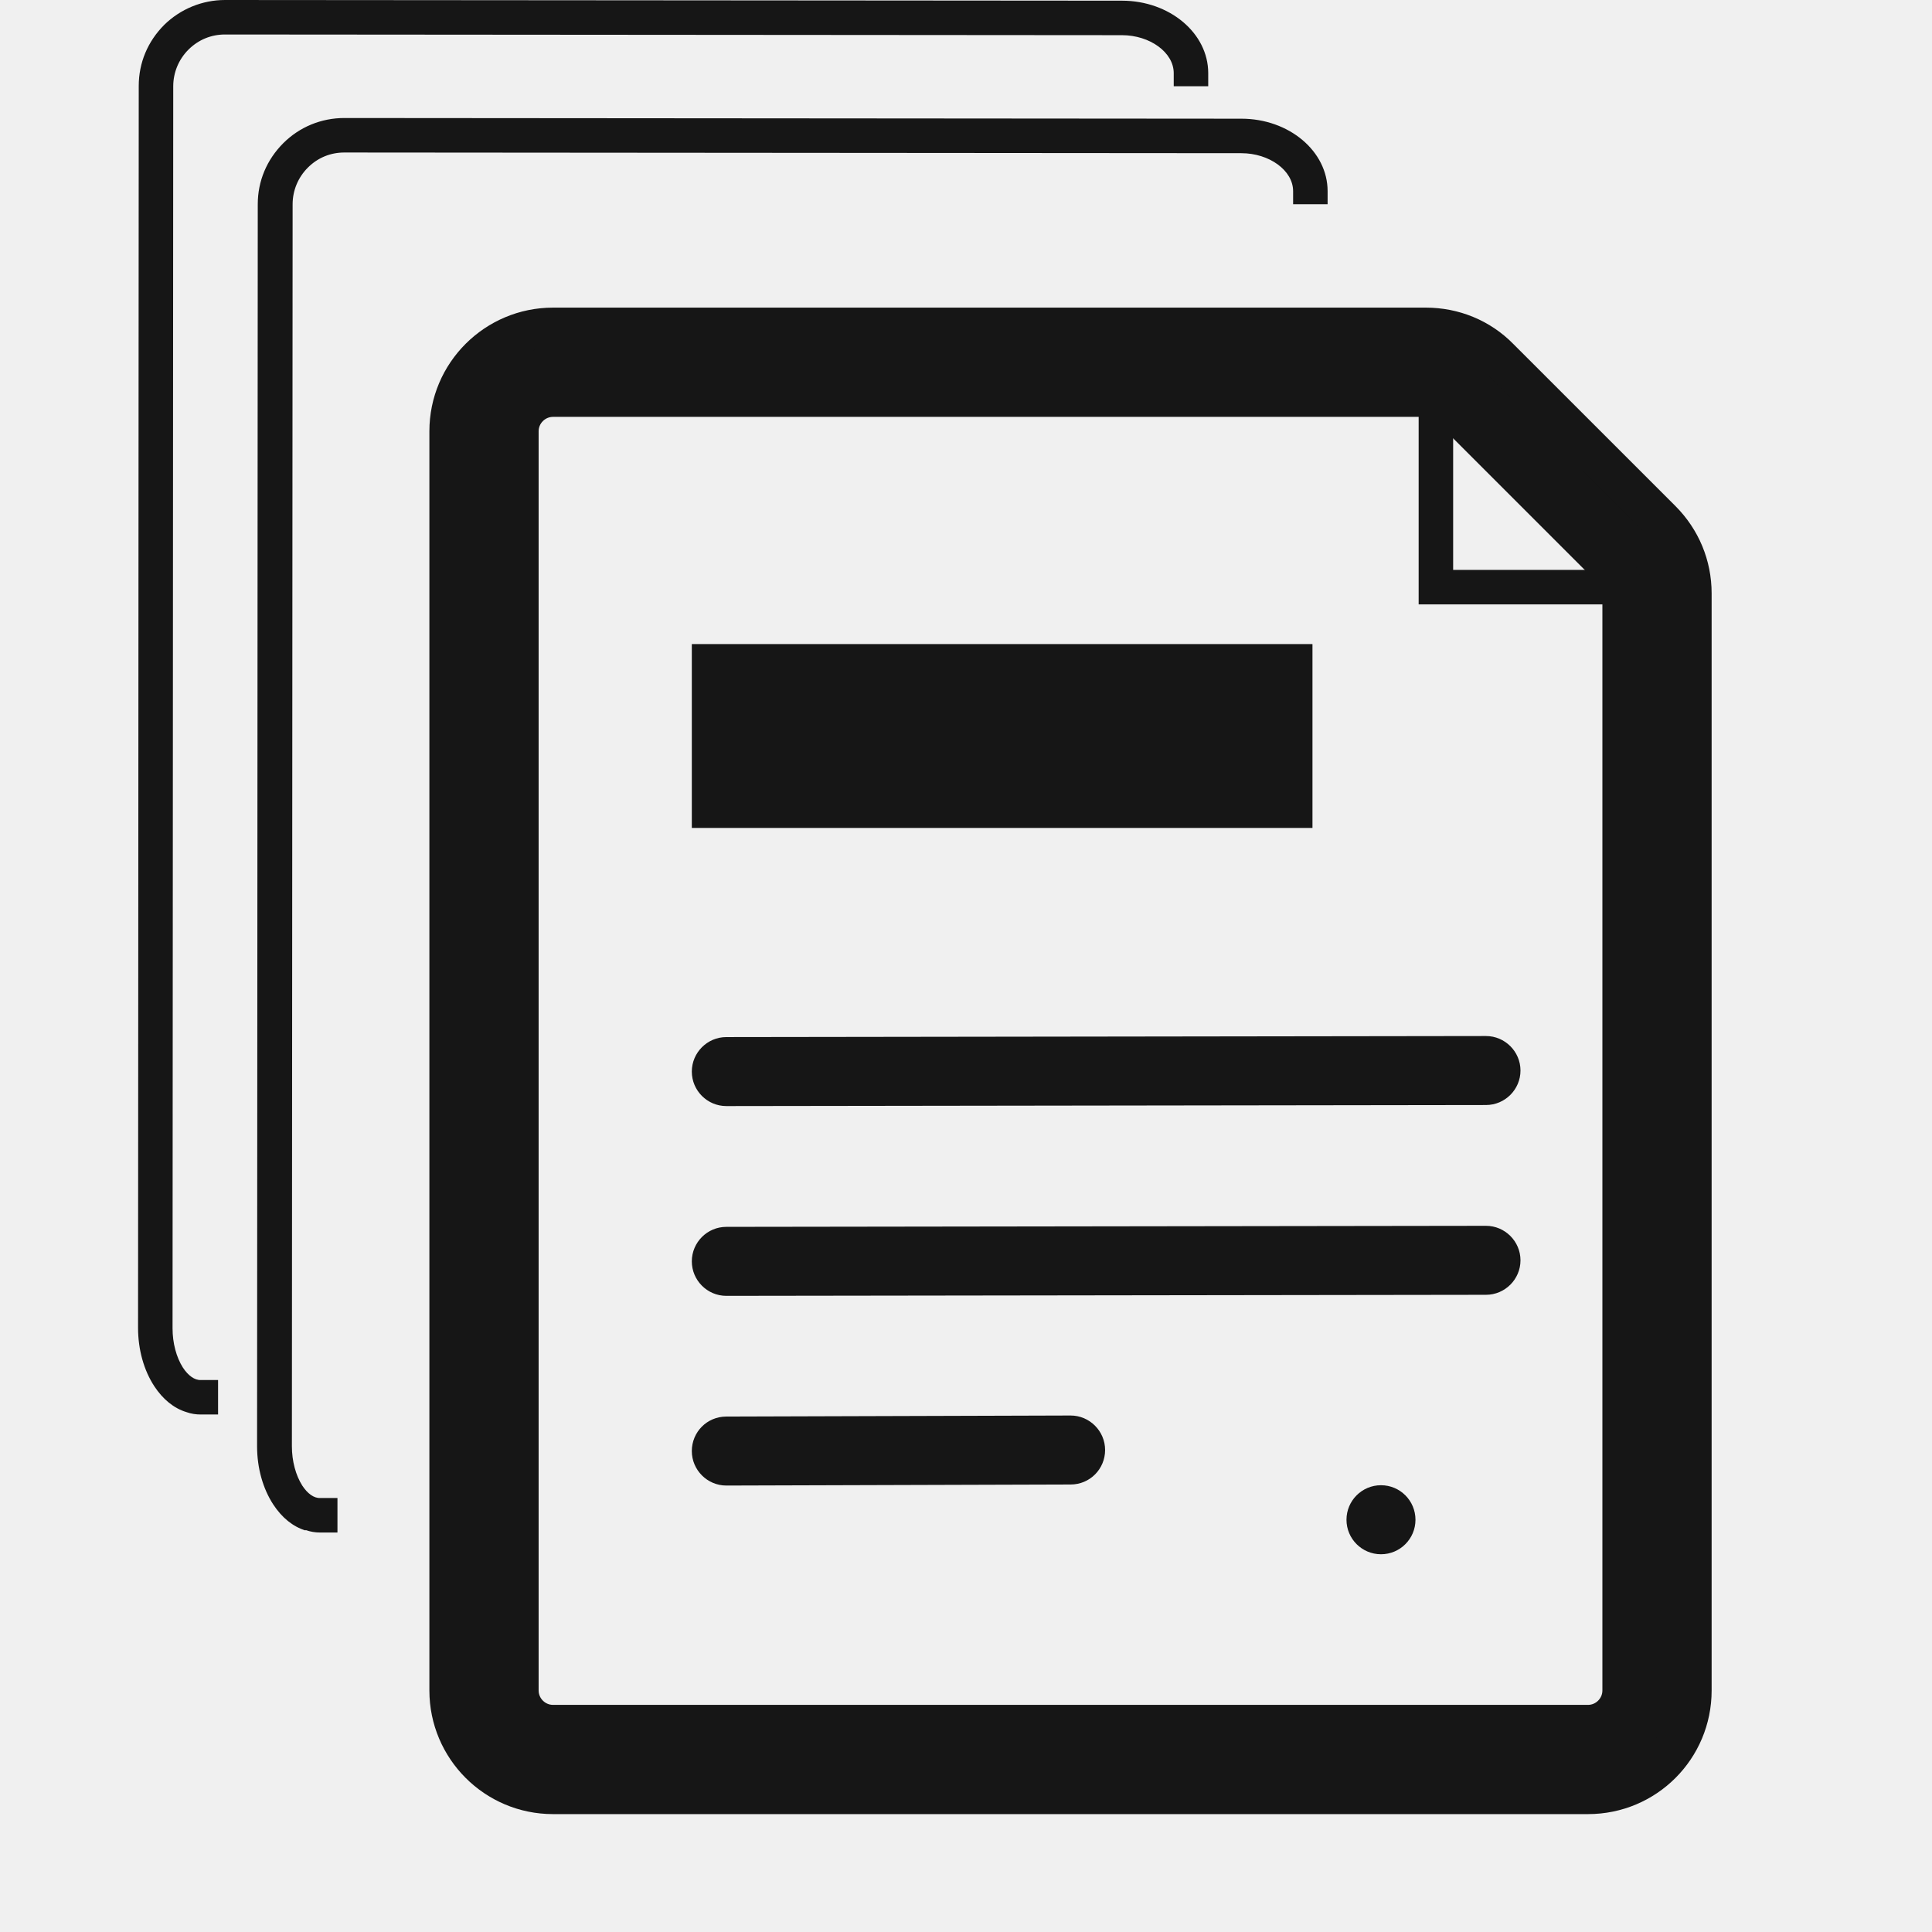
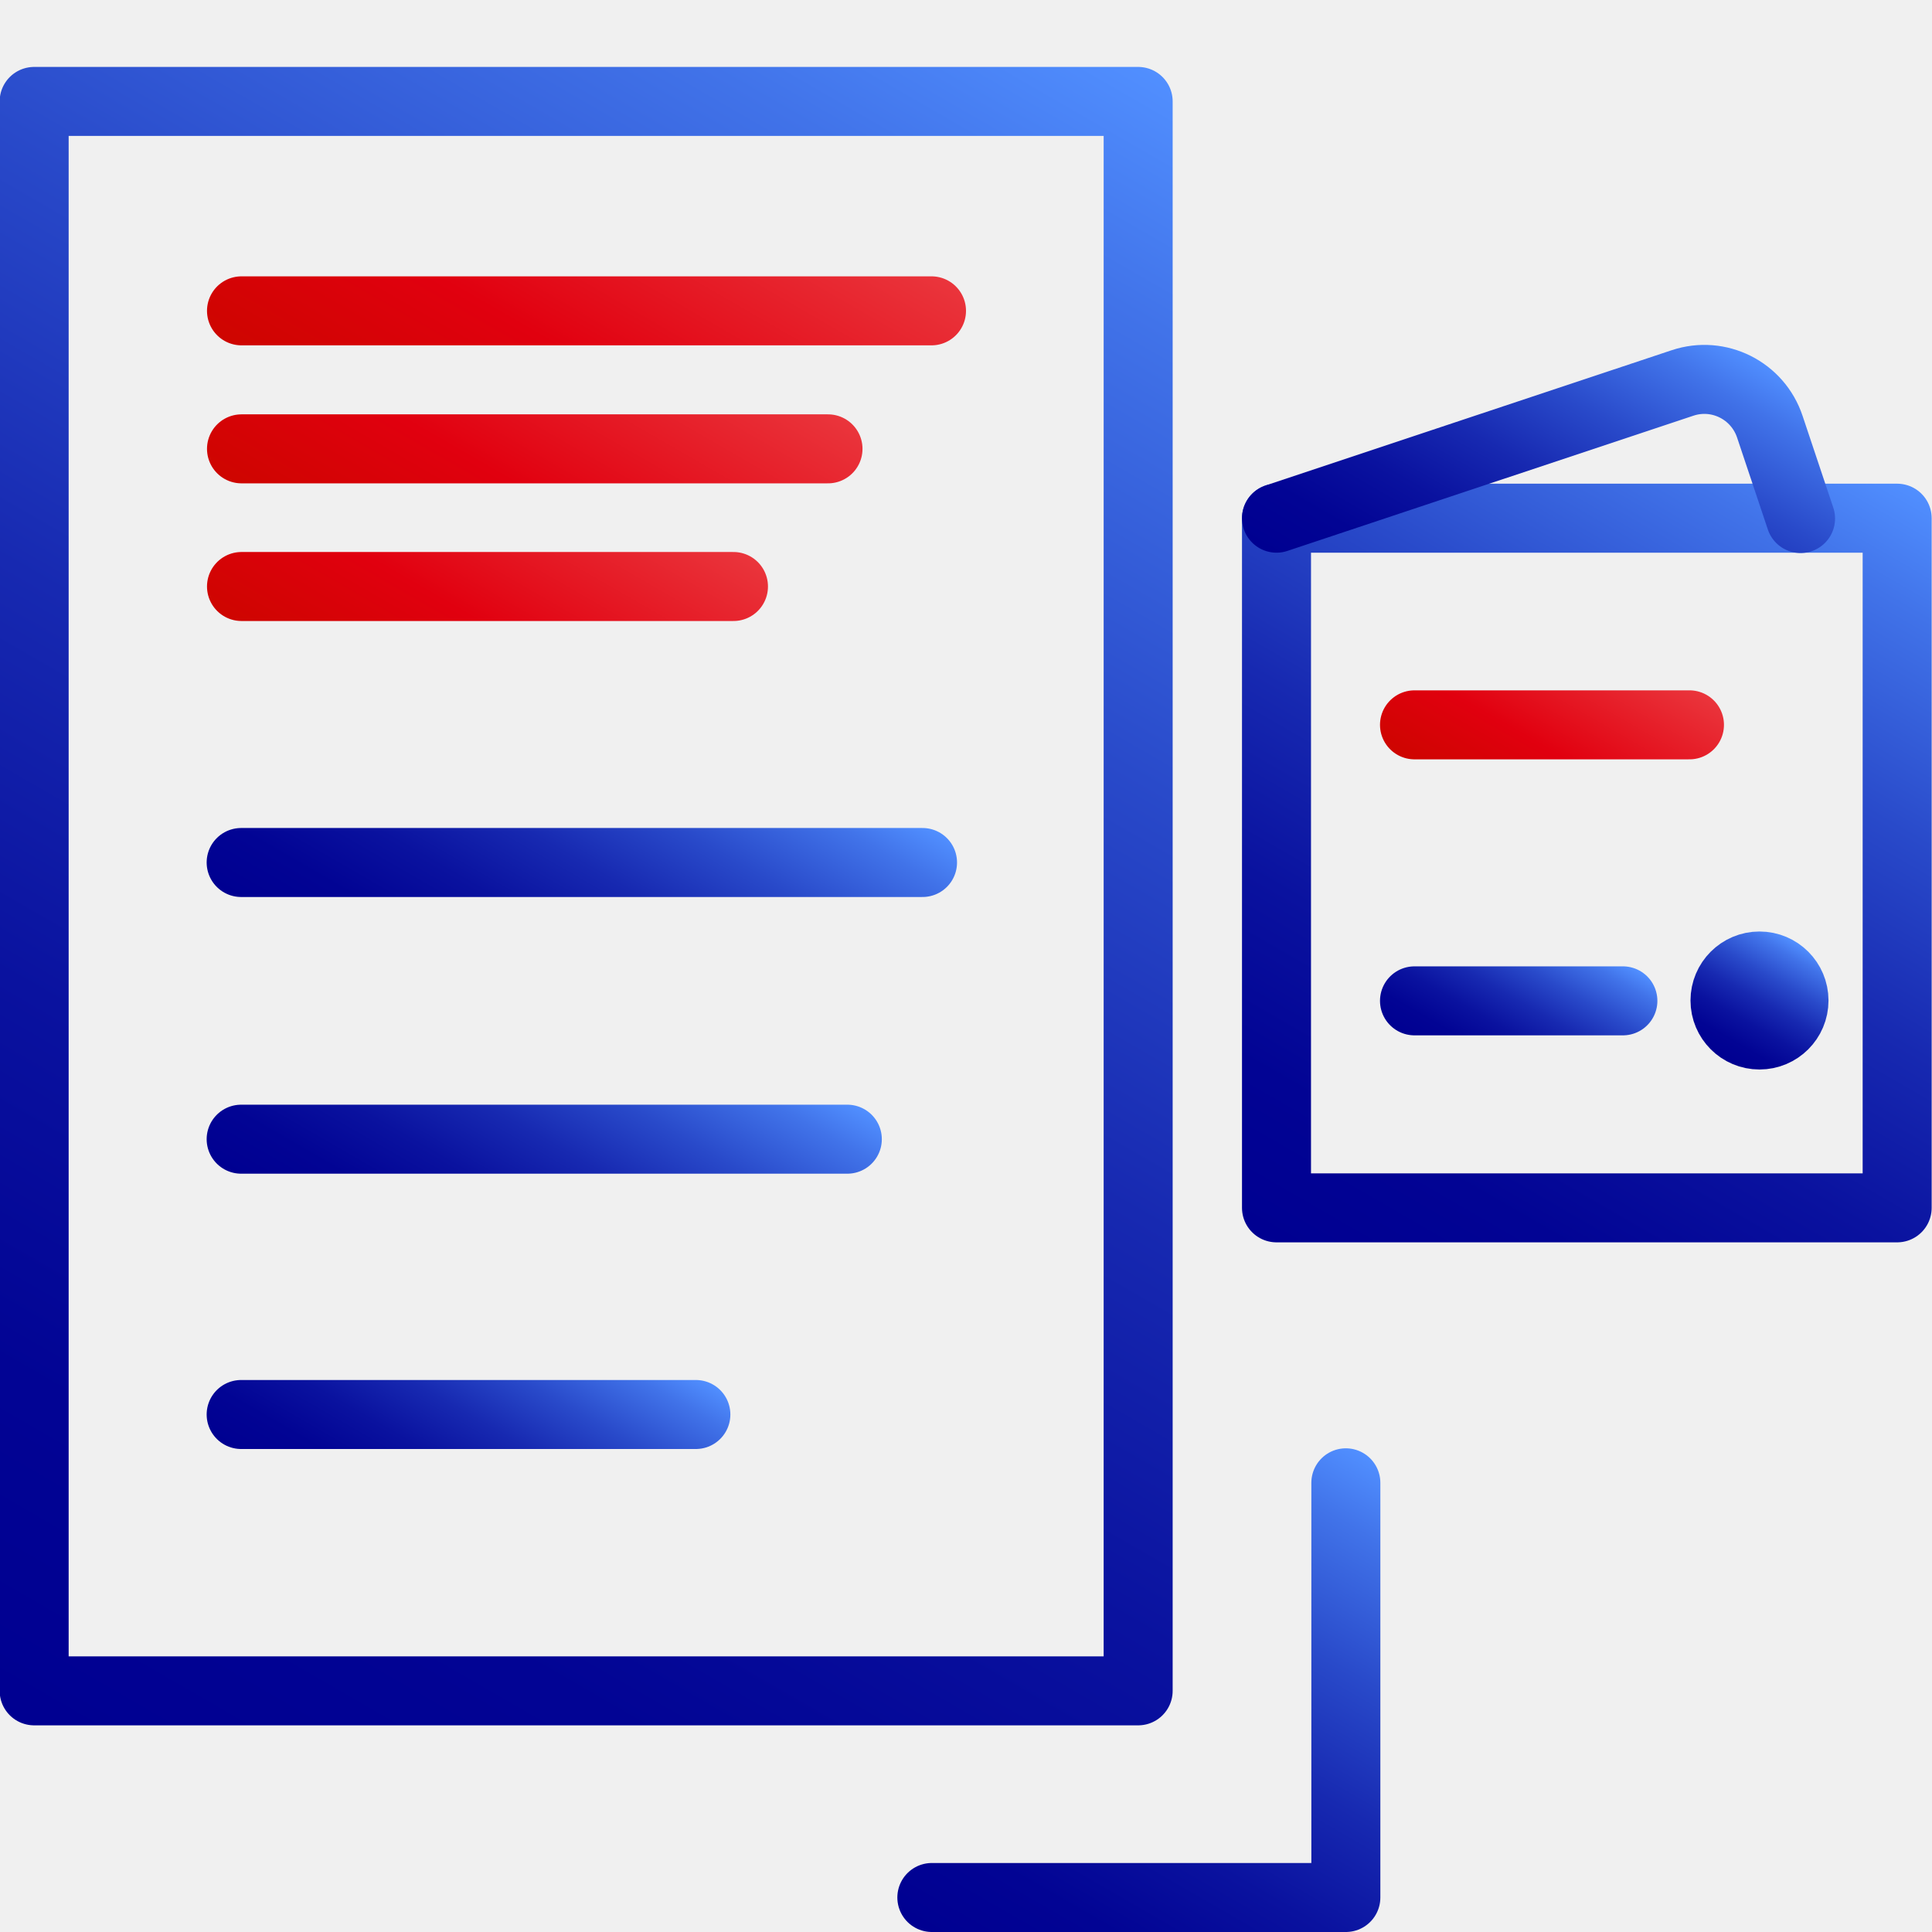
- <svg xmlns="http://www.w3.org/2000/svg" width="48" height="48" viewBox="0 0 48 48" fill="none">
-   <g clip-path="url(#clip0_4523_39925)">
-     <path d="M39.454 44.571H13.739C12.316 44.571 11.168 43.414 11.168 42V10.714C11.168 9.291 12.325 8.143 13.739 8.143H35.425C36.111 8.143 36.762 8.408 37.242 8.897L41.271 12.925C41.759 13.414 42.025 14.057 42.025 14.743V42C42.025 43.423 40.877 44.571 39.454 44.571ZM13.739 9.857C13.268 9.857 12.882 10.243 12.882 10.714V42C12.882 42.471 13.268 42.857 13.739 42.857H39.454C39.925 42.857 40.311 42.471 40.311 42V14.743C40.311 14.511 40.217 14.297 40.054 14.134L36.025 10.105C35.862 9.943 35.648 9.857 35.416 9.857H13.739Z" fill="#161616" stroke="#161616" />
-     <path d="M7.587 38.023C7.278 37.929 7.004 37.706 6.79 37.38C6.532 36.986 6.387 36.472 6.387 35.932L6.404 5.074C6.404 4.5 6.627 3.969 7.038 3.557C7.441 3.155 7.981 2.932 8.555 2.932L30.841 2.949C32.024 2.949 32.984 3.755 32.984 4.749V5.074H32.127V4.749C32.127 4.234 31.535 3.806 30.841 3.806L8.555 3.789C8.212 3.789 7.895 3.917 7.647 4.166C7.407 4.406 7.27 4.732 7.27 5.074L7.252 35.932C7.252 36.3 7.347 36.652 7.51 36.909C7.638 37.106 7.801 37.226 7.955 37.217H8.384V38.075H7.955C7.835 38.075 7.715 38.057 7.595 38.014L7.587 38.023Z" fill="#161616" />
-     <path d="M4.63 35.083C4.321 34.989 4.047 34.766 3.833 34.44C3.575 34.046 3.43 33.531 3.43 32.991L3.447 2.134C3.447 1.56 3.67 1.029 4.081 0.617C4.484 0.223 5.024 0 5.59 0L27.875 0.017C29.058 0.017 30.018 0.823 30.018 1.817V2.143H29.161V1.817C29.161 1.303 28.57 0.874 27.875 0.874L5.59 0.857C5.247 0.857 4.93 0.986 4.681 1.234C4.441 1.474 4.304 1.8 4.304 2.143L4.287 33C4.287 33.369 4.381 33.72 4.544 33.977C4.673 34.174 4.835 34.294 4.99 34.286H5.418V35.143H4.99C4.87 35.143 4.75 35.126 4.63 35.083V35.083Z" fill="#161616" />
-     <path d="M32.608 16.002H17.188V20.57H32.608V16.002Z" fill="#161616" />
-     <path d="M40.706 15.016H35.246V9.428H36.103V14.159H40.706V15.016Z" fill="#161616" />
-     <path d="M34.31 38.615C34.784 38.615 35.167 38.231 35.167 37.758C35.167 37.284 34.784 36.9 34.31 36.9C33.837 36.9 33.453 37.284 33.453 37.758C33.453 38.231 33.837 38.615 34.31 38.615Z" fill="#161616" />
-     <path d="M18.045 32.195C17.573 32.195 17.188 31.809 17.188 31.338C17.188 30.866 17.573 30.481 18.045 30.481L36.919 30.455C37.39 30.455 37.776 30.841 37.776 31.312C37.776 31.784 37.39 32.169 36.919 32.169L18.045 32.195Z" fill="#161616" />
-     <path d="M18.045 27.48C17.573 27.48 17.188 27.095 17.188 26.623C17.188 26.152 17.573 25.766 18.045 25.766L36.919 25.74C37.39 25.74 37.776 26.126 37.776 26.597C37.776 27.069 37.39 27.454 36.919 27.454L18.045 27.48Z" fill="#161616" />
-     <path d="M18.045 36.908C17.573 36.908 17.188 36.522 17.188 36.051C17.188 35.579 17.565 35.194 18.045 35.194L26.599 35.168C27.07 35.168 27.456 35.554 27.456 36.025C27.456 36.496 27.079 36.882 26.599 36.882L18.045 36.908Z" fill="#161616" />
+ <svg xmlns="http://www.w3.org/2000/svg" xmlns:xlink="http://www.w3.org/1999/xlink" viewBox="0 0 56 56">
+   <defs>
+     <style>
+       .cls-1 {
+         stroke-width: 0px;
+       }
+ 
+       .cls-1, .cls-2, .cls-3, .cls-4, .cls-5, .cls-6, .cls-7, .cls-8, .cls-9, .cls-10, .cls-11, .cls-12, .cls-13, .cls-14 {
+         fill: none;
+       }
+ 
+       .cls-2 {
+         stroke: url(#Dégradé_sans_nom_108);
+       }
+ 
+       .cls-2, .cls-3, .cls-4, .cls-5, .cls-6, .cls-7, .cls-8, .cls-9, .cls-10, .cls-11, .cls-12, .cls-13, .cls-14 {
+         stroke-linecap: round;
+         stroke-linejoin: round;
+         stroke-width: 2px;
+       }
+ 
+       .cls-3 {
+         stroke: url(#Dégradé_sans_nom_140);
+       }
+ 
+       .cls-4 {
+         stroke: url(#Dégradé_sans_nom_108-5);
+       }
+ 
+       .cls-5 {
+         stroke: url(#Dégradé_sans_nom_108-3);
+       }
+ 
+       .cls-6 {
+         stroke: url(#Dégradé_sans_nom_108-2);
+       }
+ 
+       .cls-7 {
+         stroke: url(#Dégradé_sans_nom_108-4);
+       }
+ 
+       .cls-8 {
+         stroke: url(#Dégradé_sans_nom_108-6);
+       }
+ 
+       .cls-9 {
+         stroke: url(#Dégradé_sans_nom_108-8);
+       }
+ 
+       .cls-10 {
+         stroke: url(#Dégradé_sans_nom_108-7);
+       }
+ 
+       .cls-11 {
+         stroke: url(#Dégradé_sans_nom_108-9);
+       }
+ 
+       .cls-12 {
+         stroke: url(#Dégradé_sans_nom_140-3);
+       }
+ 
+       .cls-13 {
+         stroke: url(#Dégradé_sans_nom_140-4);
+       }
+ 
+       .cls-14 {
+         stroke: url(#Dégradé_sans_nom_140-2);
+       }
+     </style>
+     <linearGradient id="Dégradé_sans_nom_108" data-name="Dégradé sans nom 108" x1="2.52" y1="51.04" x2="31.47" y2=".9" gradientUnits="userSpaceOnUse">
+       <stop offset="0" stop-color="#000091" />
+       <stop offset=".15" stop-color="#020494" />
+       <stop offset=".32" stop-color="#0a129f" />
+       <stop offset=".5" stop-color="#1729b1" />
+       <stop offset=".69" stop-color="#294aca" />
+       <stop offset=".89" stop-color="#4173e9" />
+       <stop offset="1" stop-color="#518fff" />
+     </linearGradient>
+     <linearGradient id="Dégradé_sans_nom_108-2" data-name="Dégradé sans nom 108" x1="31.01" y1="58.47" x2="40.22" y2="42.52" xlink:href="#Dégradé_sans_nom_108" />
+     <linearGradient id="Dégradé_sans_nom_140" data-name="Dégradé sans nom 140" x1="14" y1="14.21" x2="20" y2="3.82" gradientUnits="userSpaceOnUse">
+       <stop offset="0" stop-color="#ce0500" />
+       <stop offset=".39" stop-color="#e1000f" />
+       <stop offset="1" stop-color="#ea353c" />
+     </linearGradient>
+     <linearGradient id="Dégradé_sans_nom_140-2" data-name="Dégradé sans nom 140" x1="12.87" y1="17.56" x2="18.12" y2="8.46" xlink:href="#Dégradé_sans_nom_140" />
+     <linearGradient id="Dégradé_sans_nom_140-3" data-name="Dégradé sans nom 140" x1="11.85" y1="20.95" x2="16.41" y2="13.04" xlink:href="#Dégradé_sans_nom_140" />
+     <linearGradient id="Dégradé_sans_nom_108-3" data-name="Dégradé sans nom 108" x1="13.9" y1="30.14" x2="19.83" y2="19.86" xlink:href="#Dégradé_sans_nom_108" />
+     <linearGradient id="Dégradé_sans_nom_108-4" data-name="Dégradé sans nom 108" x1="42.76" y1="31.19" x2="45.27" y2="26.84" xlink:href="#Dégradé_sans_nom_108" />
+     <linearGradient id="Dégradé_sans_nom_108-5" data-name="Dégradé sans nom 108" x1="13.08" y1="37.69" x2="18.47" y2="28.35" xlink:href="#Dégradé_sans_nom_108" />
+     <linearGradient id="Dégradé_sans_nom_108-6" data-name="Dégradé sans nom 108" x1="11.44" y1="44.72" x2="15.73" y2="37.28" xlink:href="#Dégradé_sans_nom_108" />
+     <linearGradient id="Dégradé_sans_nom_108-7" data-name="Dégradé sans nom 108" x1="38.92" y1="37.27" x2="53.08" y2="12.76" xlink:href="#Dégradé_sans_nom_108" />
+     <linearGradient id="Dégradé_sans_nom_108-8" data-name="Dégradé sans nom 108" x1="42.2" y1="19.17" x2="48.17" y2="8.82" xlink:href="#Dégradé_sans_nom_108" />
+     <linearGradient id="Dégradé_sans_nom_140-4" data-name="Dégradé sans nom 140" x1="43.49" y1="23.61" x2="46.48" y2="18.42" xlink:href="#Dégradé_sans_nom_140" />
+     <linearGradient id="Dégradé_sans_nom_108-9" data-name="Dégradé sans nom 108" x1="50" y1="30.73" x2="52" y2="27.27" xlink:href="#Dégradé_sans_nom_108" />
+   </defs>
+   <g id="ICONES">
+     <rect class="cls-2" x=".99" y="2.94" width="32" height="46.07" />
+     <polyline class="cls-6" points="39.01 42.98 39.01 55 27.01 55" />
+     <line class="cls-3" x1="7" y1="9.01" x2="27" y2="9.01" />
+     <line class="cls-14" x1="7" y1="13.01" x2="24" y2="13.01" />
+     <line class="cls-12" x1="7" y1="17" x2="21.26" y2="17" />
+     <line class="cls-5" x1="6.99" y1="25" x2="26.74" y2="25" />
+     <line class="cls-7" x1="41" y1="29.01" x2="47.04" y2="29.01" />
+     <line class="cls-4" x1="6.99" y1="33.02" x2="24.56" y2="33.02" />
+     <line class="cls-8" x1="6.99" y1="41" x2="20.17" y2="41" />
+     <rect class="cls-10" x="37" y="15.02" width="17.99" height="19.99" />
+     <path class="cls-9" d="m37,15.02l11.77-3.92c1.05-.35,2.18.22,2.53,1.27l.89,2.66" />
+     <line class="cls-13" x1="41" y1="21.01" x2="48.97" y2="21.01" />
+     <circle class="cls-11" cx="51" cy="29" r="1" />
  </g>
-   <defs>
-     <clipPath id="clip0_4523_39925">
-       <rect width="48" height="48" fill="white" />
-     </clipPath>
-   </defs>
+   <g id="Cadres">
+     <polygon class="cls-1" points="56 56 0 55.04 0 -.96 56 0 56 56" />
+   </g>
</svg>
